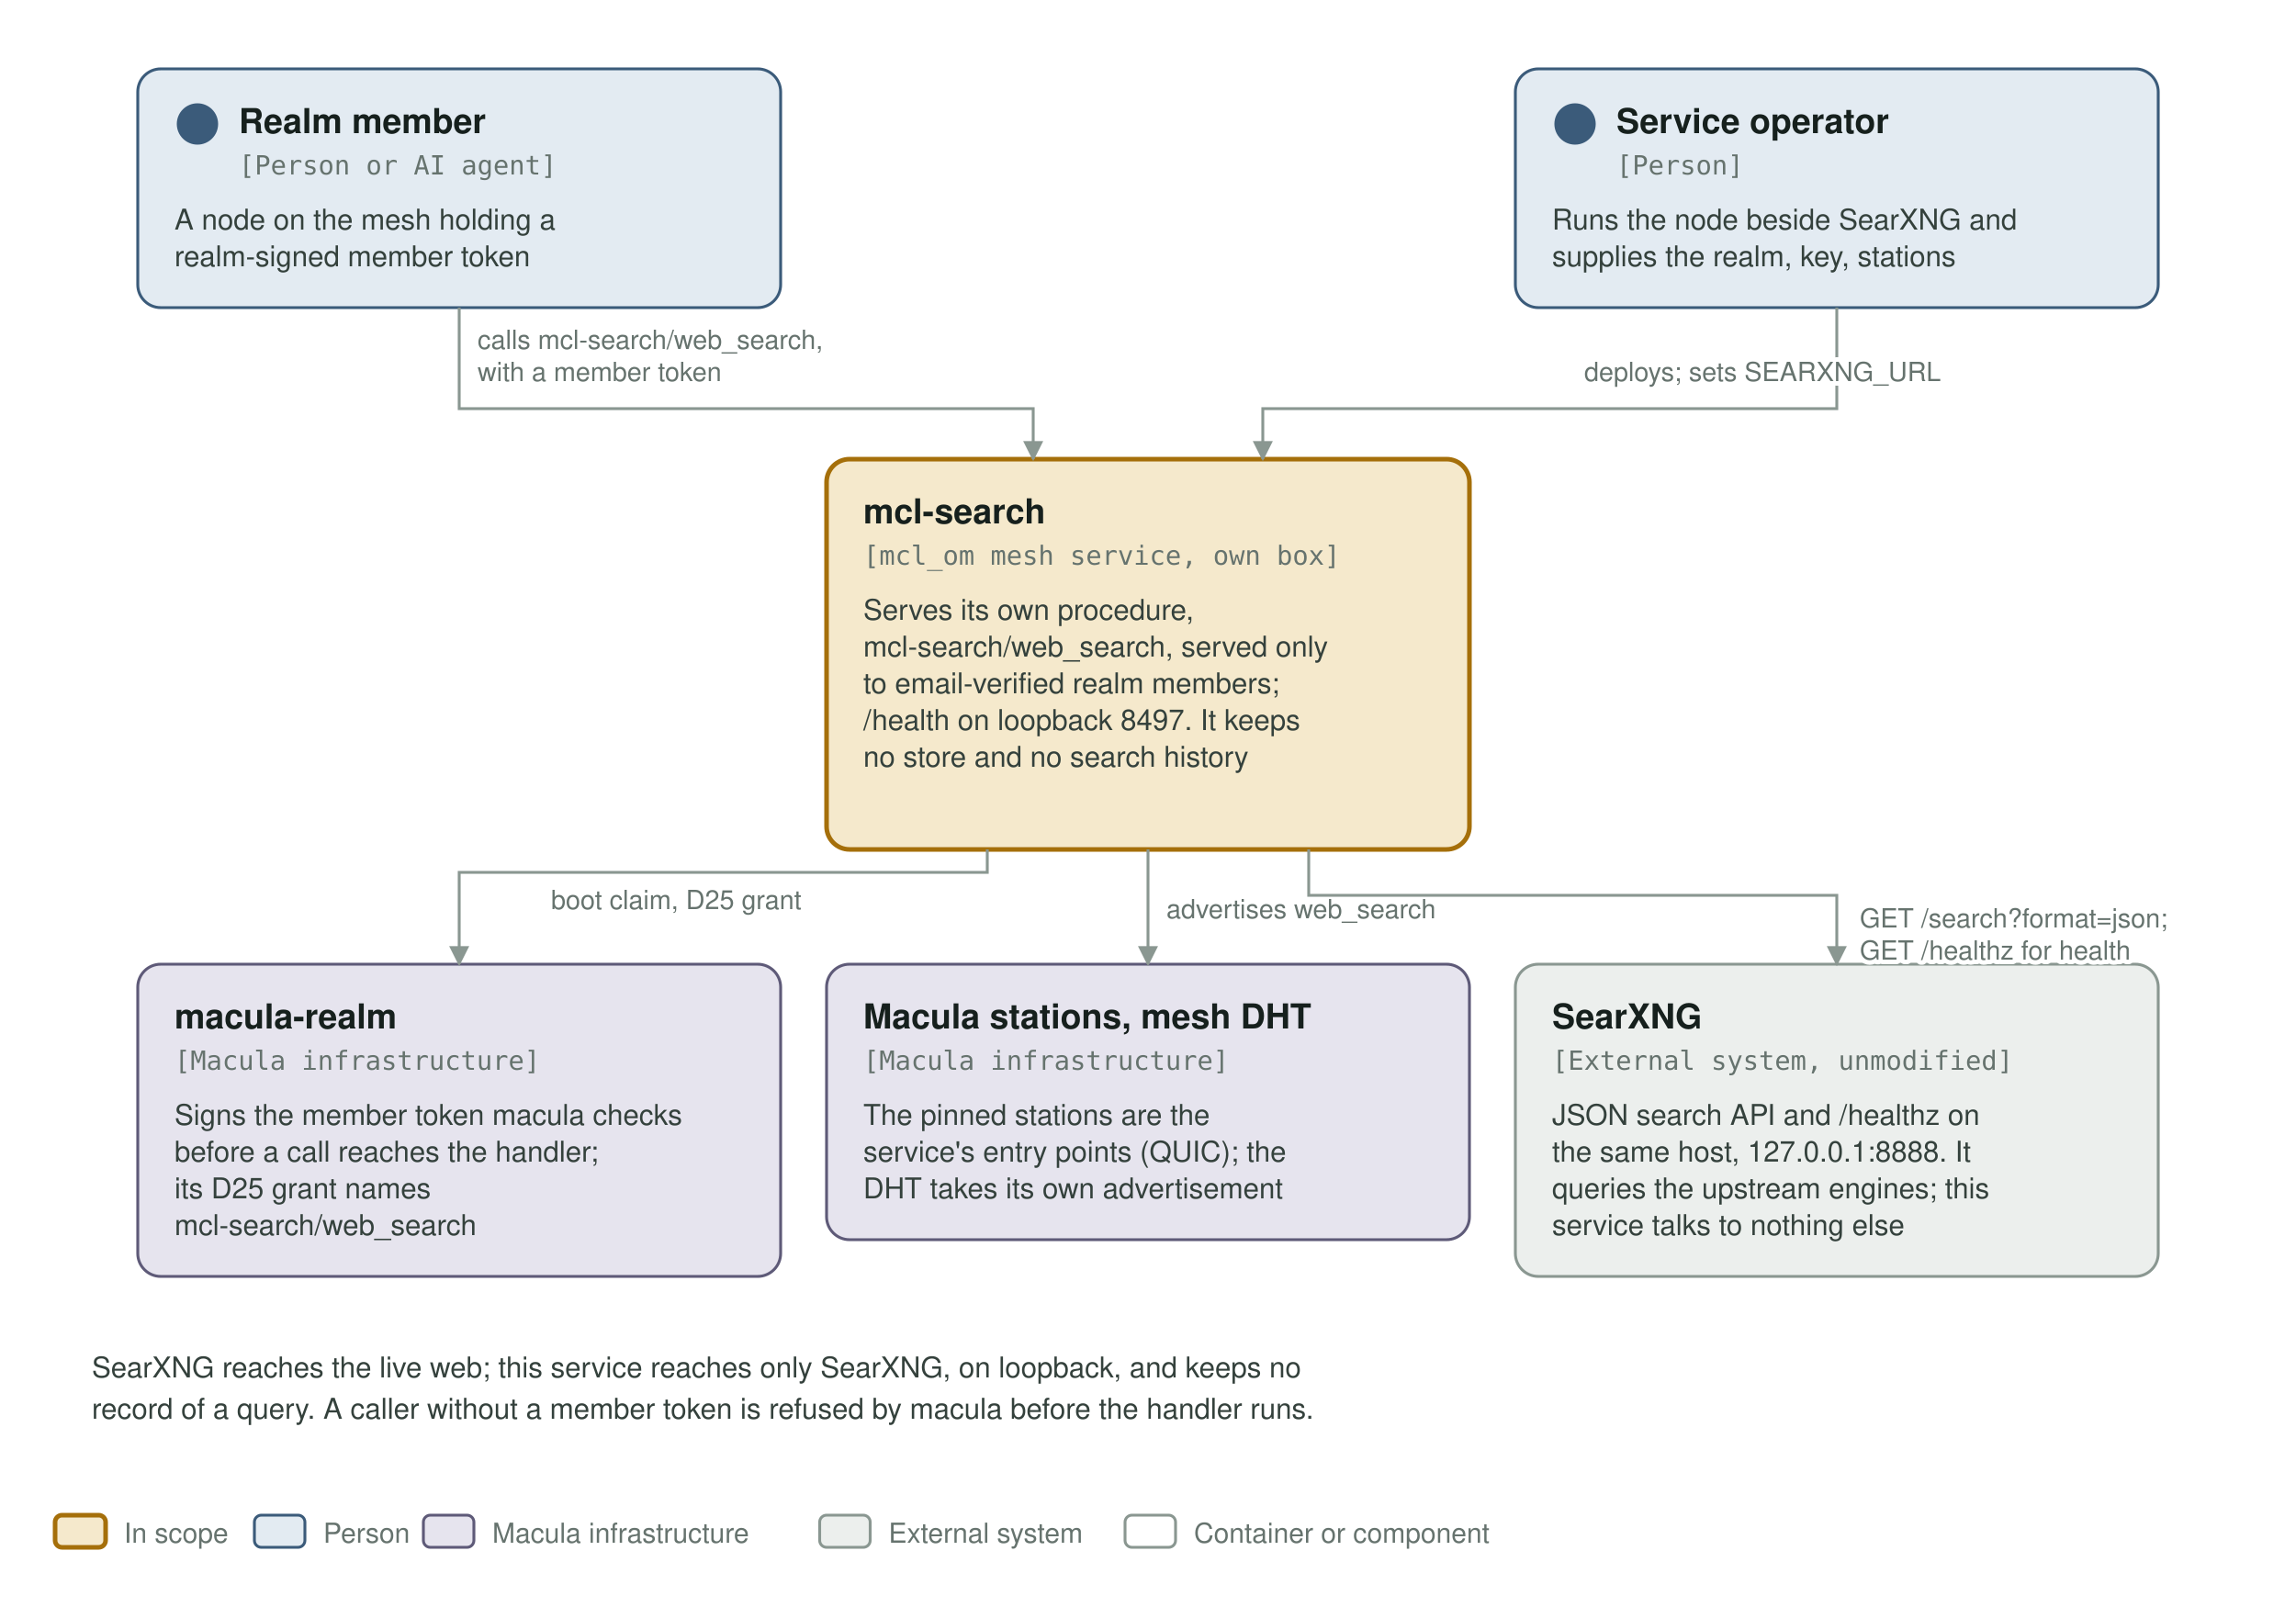
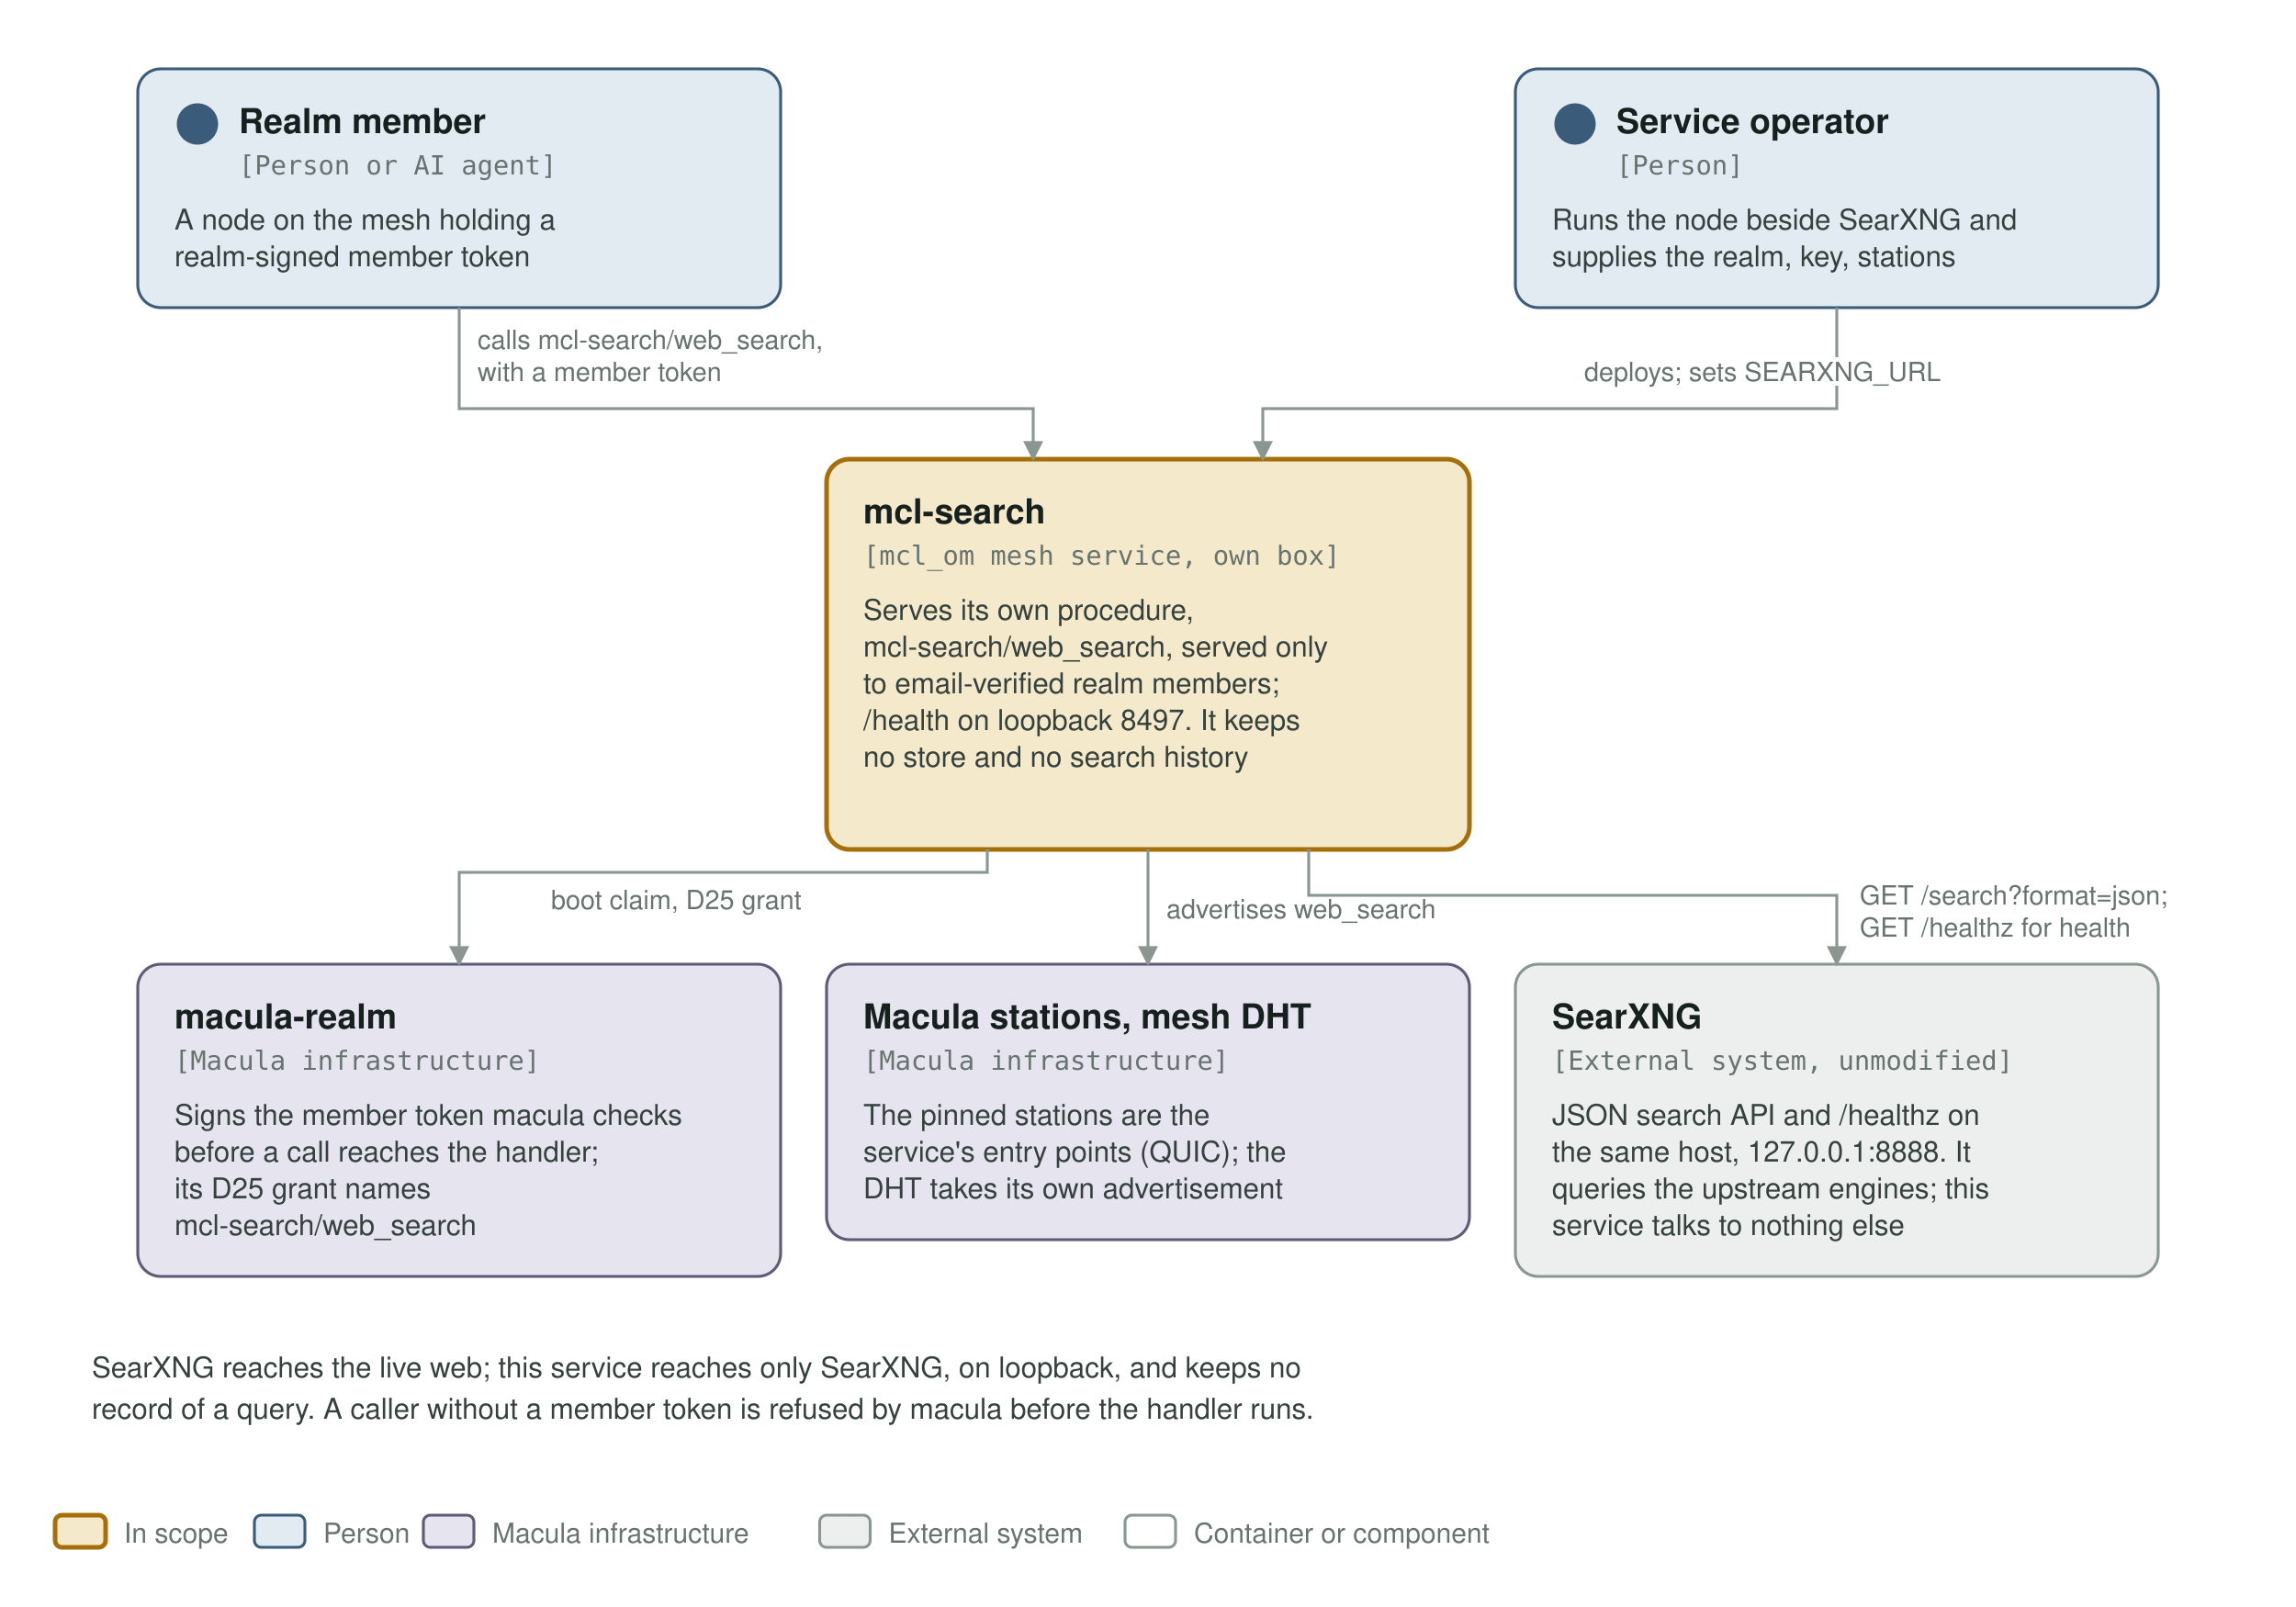
<svg xmlns="http://www.w3.org/2000/svg" viewBox="0 0 1000 700" role="img" aria-label="mcl-search system context">
  <style>
.t-name { font-family: "Atkinson Hyperlegible", "Segoe UI", system-ui, -apple-system, Helvetica, Arial, sans-serif; font-size: 15px; font-weight: 700; }
.t-desc { font-family: "Atkinson Hyperlegible", "Segoe UI", system-ui, -apple-system, Helvetica, Arial, sans-serif; font-size: 12.5px; }
.t-rel { font-family: "Atkinson Hyperlegible", "Segoe UI", system-ui, -apple-system, Helvetica, Arial, sans-serif; font-size: 11.5px; paint-order: stroke; stroke-width: 4px; stroke-linejoin: round; }
.t-code { font-family: "JetBrains Mono", ui-monospace, Menlo, Consolas, monospace; font-size: 13px; font-weight: 600; }
.t-type { font-family: "JetBrains Mono", ui-monospace, Menlo, Consolas, monospace; font-size: 11.5px; }
.t-bound { font-family: "JetBrains Mono", ui-monospace, Menlo, Consolas, monospace; font-size: 12px; font-weight: 600; }
.t-leg { font-family: "Atkinson Hyperlegible", "Segoe UI", system-ui, -apple-system, Helvetica, Arial, sans-serif; font-size: 12px; }
.edge { fill: none; stroke-width: 1.25; }
.edge-later { fill: none; stroke-width: 1.25; stroke-dasharray: 5 4; }
.bg { fill: #FFFFFF; }
.b-sys { fill: #F5E9CC; stroke: #A56F0A; stroke-width: 2; }
.b-per { fill: #E3EBF2; stroke: #3B5B7A; stroke-width: 1.25; }
.b-mac { fill: #E6E4EE; stroke: #5E5A78; stroke-width: 1.25; }
.b-ext { fill: #ECEFED; stroke: #8A9791; stroke-width: 1.25; }
.b-cmp { fill: #FFFFFF; stroke: #8A9791; stroke-width: 1.25; }
.b-later { fill: none; stroke: #8A9791; stroke-width: 1.25; stroke-dasharray: 5 4; }
.bound { fill: none; stroke: #B3BDB8; stroke-width: 1; }
.head { fill: #3B5B7A; }
.t-name, .t-code { fill: #16201D; }
.t-type, .t-bound, .t-leg { fill: #66736E; }
.t-desc { fill: #34413C; }
.t-rel { fill: #66736E; stroke: #FFFFFF; }
.edge, .edge-later { stroke: #8A9791; }
.arrowhead { fill: #8A9791; }
@media (prefers-color-scheme: dark) {
.bg { fill: #171F1C; }
.b-sys { fill: #3A2E13; stroke: #E3AA3C; }
.b-per { fill: #1D2A36; stroke: #8EB4D8; }
.b-mac { fill: #26243A; stroke: #A9A4C8; }
.b-ext { fill: #1C2421; stroke: #7D8B85; }
.b-cmp { fill: #171F1C; stroke: #7D8B85; }
.b-later { stroke: #7D8B85; }
.bound { stroke: #4A5752; }
.head { fill: #8EB4D8; }
.t-name, .t-code { fill: #E6ECE9; }
.t-type, .t-bound, .t-leg { fill: #93A09A; }
.t-desc { fill: #C3CDC8; }
.t-rel { fill: #93A09A; stroke: #171F1C; }
.edge, .edge-later { stroke: #7D8B85; }
.arrowhead { fill: #7D8B85; }
}
</style>
  <defs>
    <marker id="a" viewBox="0 0 10 10" refX="9" refY="5" markerWidth="7" markerHeight="7" orient="auto-start-reverse">
      <path class="arrowhead" d="M0 0L10 5L0 10z" />
    </marker>
  </defs>
  <rect class="bg" x="0" y="0" width="1000" height="700" />
  <rect class="b-per" x="60" y="30" width="280" height="104" rx="10" />
  <circle class="head" cx="86" cy="54" r="9" />
  <text class="t-name" x="104" y="58">Realm member</text>
  <text class="t-type" x="104" y="76">[Person or AI agent]</text>
  <text class="t-desc" x="76" y="100">A node on the mesh holding a</text>
  <text class="t-desc" x="76" y="116">realm-signed member token</text>
  <rect class="b-per" x="660" y="30" width="280" height="104" rx="10" />
  <circle class="head" cx="686" cy="54" r="9" />
  <text class="t-name" x="704" y="58">Service operator</text>
  <text class="t-type" x="704" y="76">[Person]</text>
  <text class="t-desc" x="676" y="100">Runs the node beside SearXNG and</text>
  <text class="t-desc" x="676" y="116">supplies the realm, key, stations</text>
  <rect class="b-sys" x="360" y="200" width="280" height="170" rx="10" />
  <text class="t-name" x="376" y="228">mcl-search</text>
  <text class="t-type" x="376" y="246">[mcl_om mesh service, own box]</text>
  <text class="t-desc" x="376" y="270">Serves its own procedure,</text>
  <text class="t-desc" x="376" y="286">mcl-search/web_search, served only</text>
  <text class="t-desc" x="376" y="302">to email-verified realm members;</text>
  <text class="t-desc" x="376" y="318">/health on loopback 8497. It keeps</text>
  <text class="t-desc" x="376" y="334">no store and no search history</text>
  <rect class="b-mac" x="60" y="420" width="280" height="136" rx="10" />
  <text class="t-name" x="76" y="448">macula-realm</text>
  <text class="t-type" x="76" y="466">[Macula infrastructure]</text>
  <text class="t-desc" x="76" y="490">Signs the member token macula checks</text>
  <text class="t-desc" x="76" y="506">before a call reaches the handler;</text>
  <text class="t-desc" x="76" y="522">its D25 grant names</text>
  <text class="t-desc" x="76" y="538">mcl-search/web_search</text>
  <rect class="b-mac" x="360" y="420" width="280" height="120" rx="10" />
  <text class="t-name" x="376" y="448">Macula stations, mesh DHT</text>
  <text class="t-type" x="376" y="466">[Macula infrastructure]</text>
  <text class="t-desc" x="376" y="490">The pinned stations are the</text>
  <text class="t-desc" x="376" y="506">service's entry points (QUIC); the</text>
  <text class="t-desc" x="376" y="522">DHT takes its own advertisement</text>
  <rect class="b-ext" x="660" y="420" width="280" height="136" rx="10" />
  <text class="t-name" x="676" y="448">SearXNG</text>
  <text class="t-type" x="676" y="466">[External system, unmodified]</text>
  <text class="t-desc" x="676" y="490">JSON search API and /healthz on</text>
  <text class="t-desc" x="676" y="506">the same host, 127.0.0.1:8888. It</text>
  <text class="t-desc" x="676" y="522">queries the upstream engines; this</text>
  <text class="t-desc" x="676" y="538">service talks to nothing else</text>
  <path class="edge" d="M200 134V178H450V200" marker-end="url(#a)" />
  <text class="t-rel" x="208" y="152">calls mcl-search/web_search,</text>
  <text class="t-rel" x="208" y="166">with a member token</text>
  <path class="edge" d="M800 134V178H550V200" marker-end="url(#a)" />
  <text class="t-rel" x="690" y="166">deploys; sets SEARXNG_URL</text>
  <path class="edge" d="M430 370V380H200V420" marker-end="url(#a)" />
  <text class="t-rel" x="240" y="396">boot claim, D25 grant</text>
  <path class="edge" d="M500 370V420" marker-end="url(#a)" />
  <text class="t-rel" x="508" y="400">advertises web_search</text>
  <path class="edge" d="M570 370V390H800V420" marker-end="url(#a)" />
-   <text class="t-rel" x="810" y="404">GET /search?format=json;</text>
-   <text class="t-rel" x="810" y="418">GET /healthz for health</text>
+   <text class="t-rel" x="810" y="394">GET /search?format=json;</text>
+   <text class="t-rel" x="810" y="408">GET /healthz for health</text>
  <text class="t-desc" x="40" y="600">SearXNG reaches the live web; this service reaches only SearXNG, on loopback, and keeps no</text>
  <text class="t-desc" x="40" y="618">record of a query. A caller without a member token is refused by macula before the handler runs.</text>
  <rect class="b-sys" x="24" y="660" width="22" height="14" rx="3" />
  <text class="t-leg" x="54" y="672">In scope</text>
  <rect class="b-per" x="110.8" y="660" width="22" height="14" rx="3" />
  <text class="t-leg" x="140.8" y="672">Person</text>
  <rect class="b-mac" x="184.4" y="660" width="22" height="14" rx="3" />
  <text class="t-leg" x="214.4" y="672">Macula infrastructure</text>
  <rect class="b-ext" x="357.0" y="660" width="22" height="14" rx="3" />
  <text class="t-leg" x="387.0" y="672">External system</text>
  <rect class="b-cmp" x="490.0" y="660" width="22" height="14" rx="3" />
  <text class="t-leg" x="520.0" y="672">Container or component</text>
</svg>
